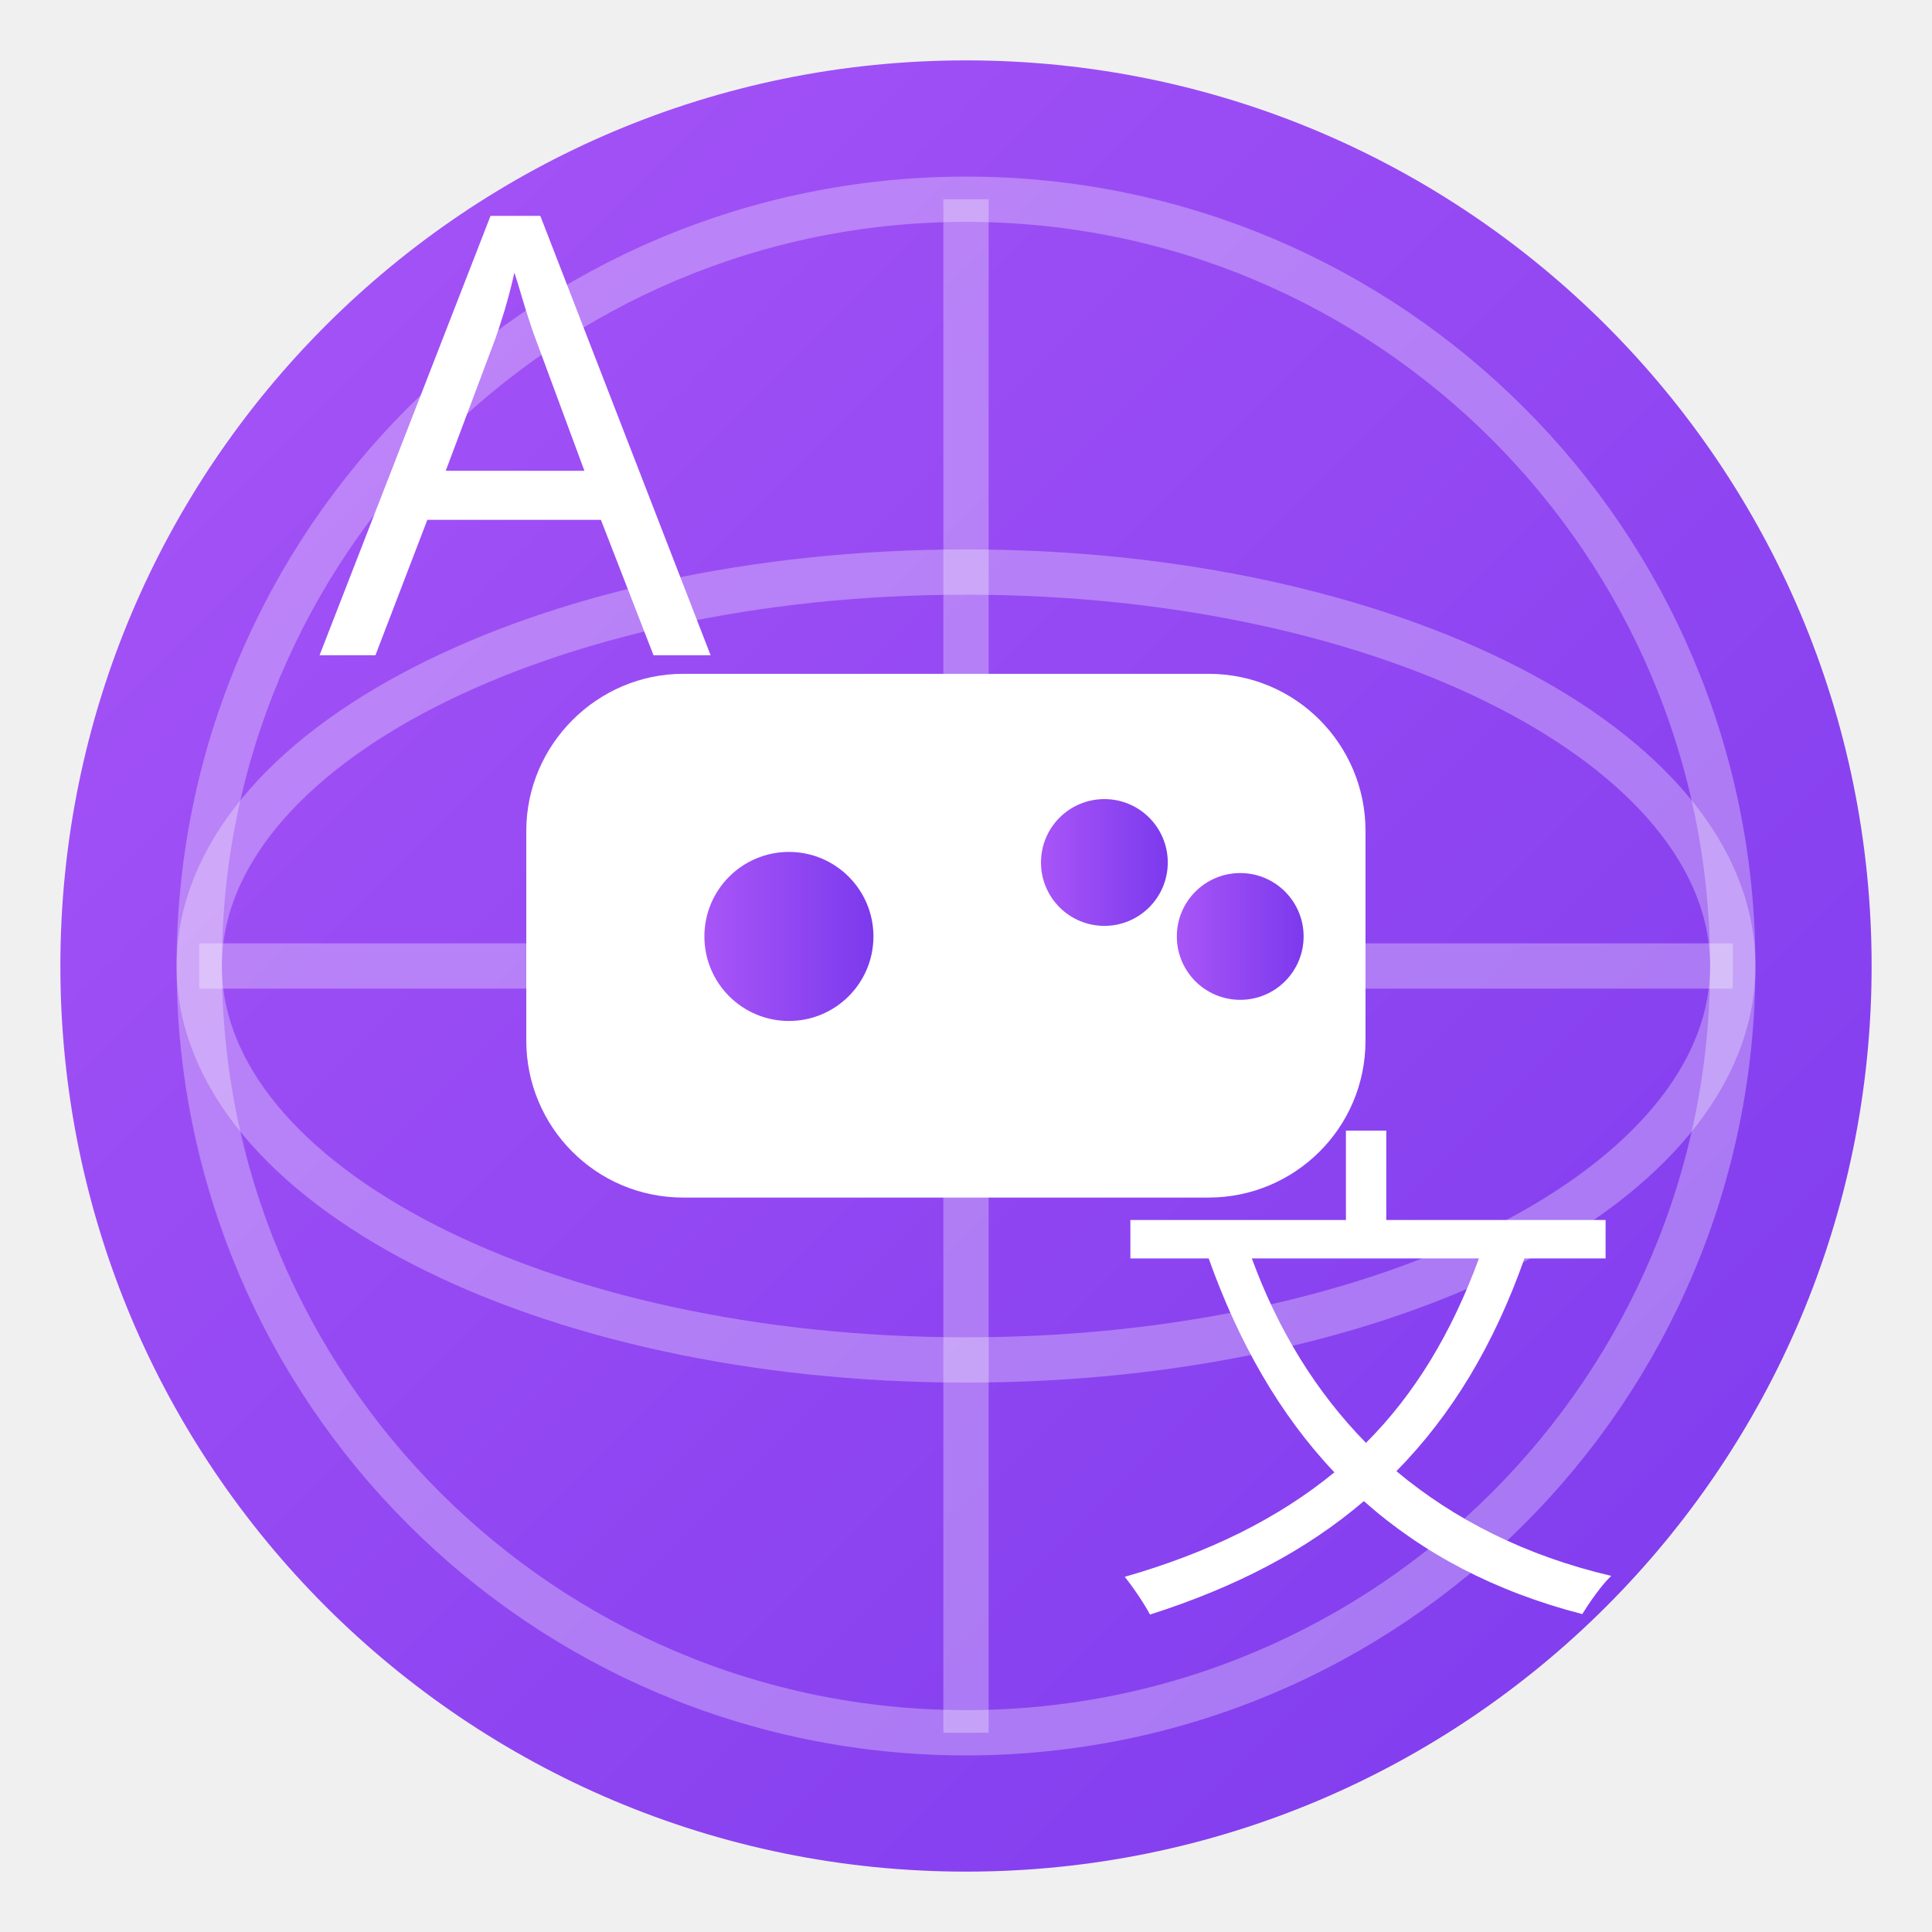
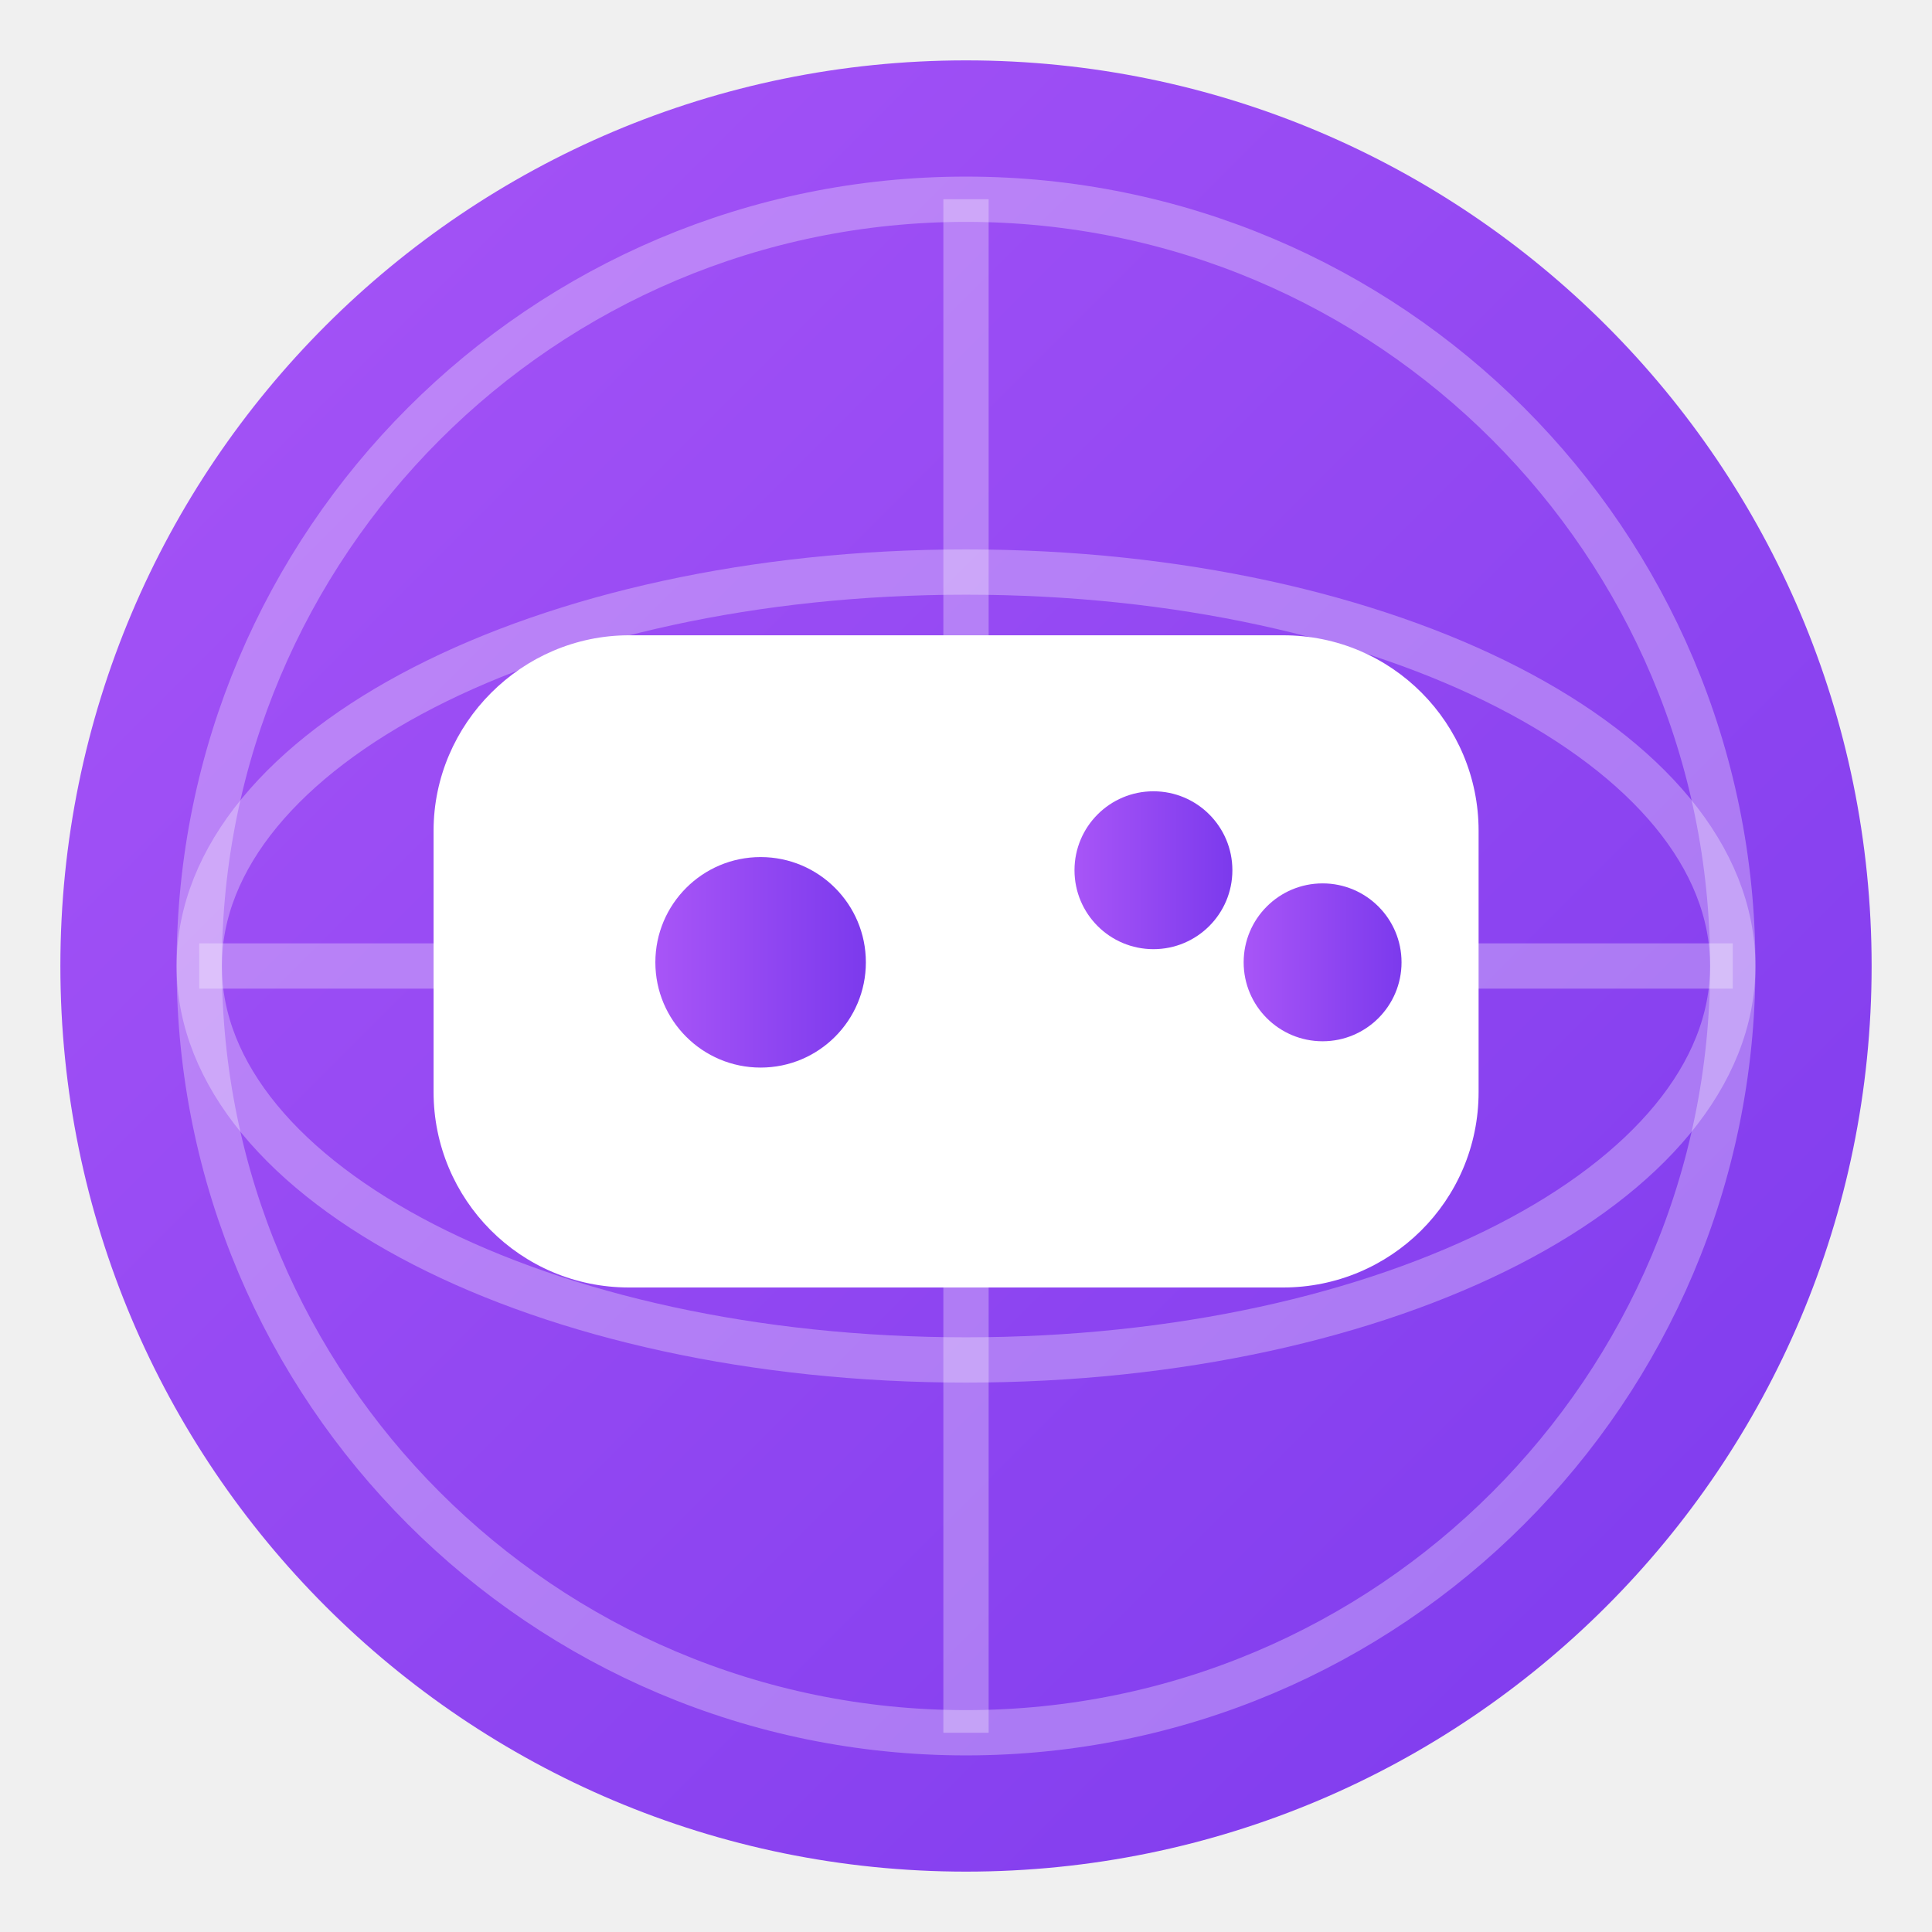
<svg xmlns="http://www.w3.org/2000/svg" version="1.1" id="Calque_1" x="0px" y="0px" viewBox="0 0 128 128" style="enable-background:new 0 0 128 128;" xml:space="preserve">
  <defs id="defs10" />
  <style type="text/css" id="style1">
	.st0{fill:url(#SVGID_1_);}
	.st1{opacity:0.3;fill:none;stroke:#FFFFFF;stroke-width:3;enable-background:new    ;}
	.st2{fill:#FFFFFF;}
	.st3{font-family:'Arial-BoldMT';}
	.st4{font-size:40.609px;}
	.st5{font-family:'KozGoPr6N-Regular-90ms-RKSJ-H';}
	.st6{font-size:34.808px;}
	.st7{fill:url(#SVGID_00000115510489587776901210000006836312271105272743_);}
	.st8{fill:url(#SVGID_00000055665343551330785860000002791156823060916386_);}
	.st9{fill:url(#SVGID_00000115514664217130842900000014976133649847835021_);}
</style>
  <linearGradient id="SVGID_1_" gradientUnits="userSpaceOnUse" x1="-231.058" y1="481.915" x2="-230.058" y2="480.915" gradientTransform="matrix(120 0 0 -120 27731 57833.801)">
    <stop offset="0" style="stop-color:#A855F7" id="stop1" />
    <stop offset="1" style="stop-color:#7C3AED" id="stop2" />
  </linearGradient>
  <circle class="st0" cx="64" cy="64" r="60" id="circle2" />
  <ellipse class="st1" cx="64" cy="64" rx="50.8" ry="50.8" id="ellipse2" />
  <ellipse class="st1" cx="64" cy="64" rx="50.8" ry="26.1" id="ellipse3" />
  <line class="st1" x1="64" y1="13.2" x2="64" y2="114.8" id="line3" />
  <line class="st1" x1="13.2" y1="64" x2="114.8" y2="64" id="line4" />
-   <text class="st2 st3 st4" id="text4" x="21.173" y="43.411">A</text>
-   <text class="st2 st5 st6" id="text5" x="73.155" y="104.157" style="stroke-width:1.139">文</text>
-   <g transform="translate(210.7678,282.7421)" id="g10">
+   <g transform="matrix(1.245242,0,0,1.245242,247.7636,338.5815)" id="g10">
    <path class="st2" d="m -165.5,-238.1 h 34.8 c 5.8,0 10.4,4.7 10.4,10.4 v 13.9 c 0,5.8 -4.7,10.4 -10.4,10.4 h -34.8 c -5.8,0 -10.4,-4.7 -10.4,-10.4 v -13.9 c 0,-5.7 4.7,-10.4 10.4,-10.4 z" id="path5" />
    <linearGradient id="SVGID_00000113313962963289727620000016092214636893680316_" gradientUnits="userSpaceOnUse" x1="-164.064" y1="-220.727" x2="-152.936" y2="-220.727">
      <stop offset="0" style="stop-color:#A855F7" id="stop5" />
      <stop offset="1" style="stop-color:#7C3AED" id="stop6" />
    </linearGradient>
    <circle style="fill:url(#SVGID_00000113313962963289727620000016092214636893680316_)" cx="-158.5" cy="-220.7" r="5.6" id="circle6" />
    <linearGradient id="SVGID_00000064346345632353822500000015345033926675985338_" gradientUnits="userSpaceOnUse" x1="-141.808" y1="-225.596" x2="-133.462" y2="-225.596">
      <stop offset="0" style="stop-color:#A855F7" id="stop7" />
      <stop offset="1" style="stop-color:#7C3AED" id="stop8" />
    </linearGradient>
    <circle style="fill:url(#SVGID_00000064346345632353822500000015345033926675985338_)" cx="-137.6" cy="-225.6" r="4.2" id="circle8" />
    <linearGradient id="SVGID_00000153663781139462654420000007542046277872585609_" gradientUnits="userSpaceOnUse" x1="-132.766" y1="-220.727" x2="-124.421" y2="-220.727">
      <stop offset="0" style="stop-color:#A855F7" id="stop9" />
      <stop offset="1" style="stop-color:#7C3AED" id="stop10" />
    </linearGradient>
    <circle style="fill:url(#SVGID_00000153663781139462654420000007542046277872585609_)" cx="-128.6" cy="-220.7" r="4.2" id="circle10" />
  </g>
</svg>
